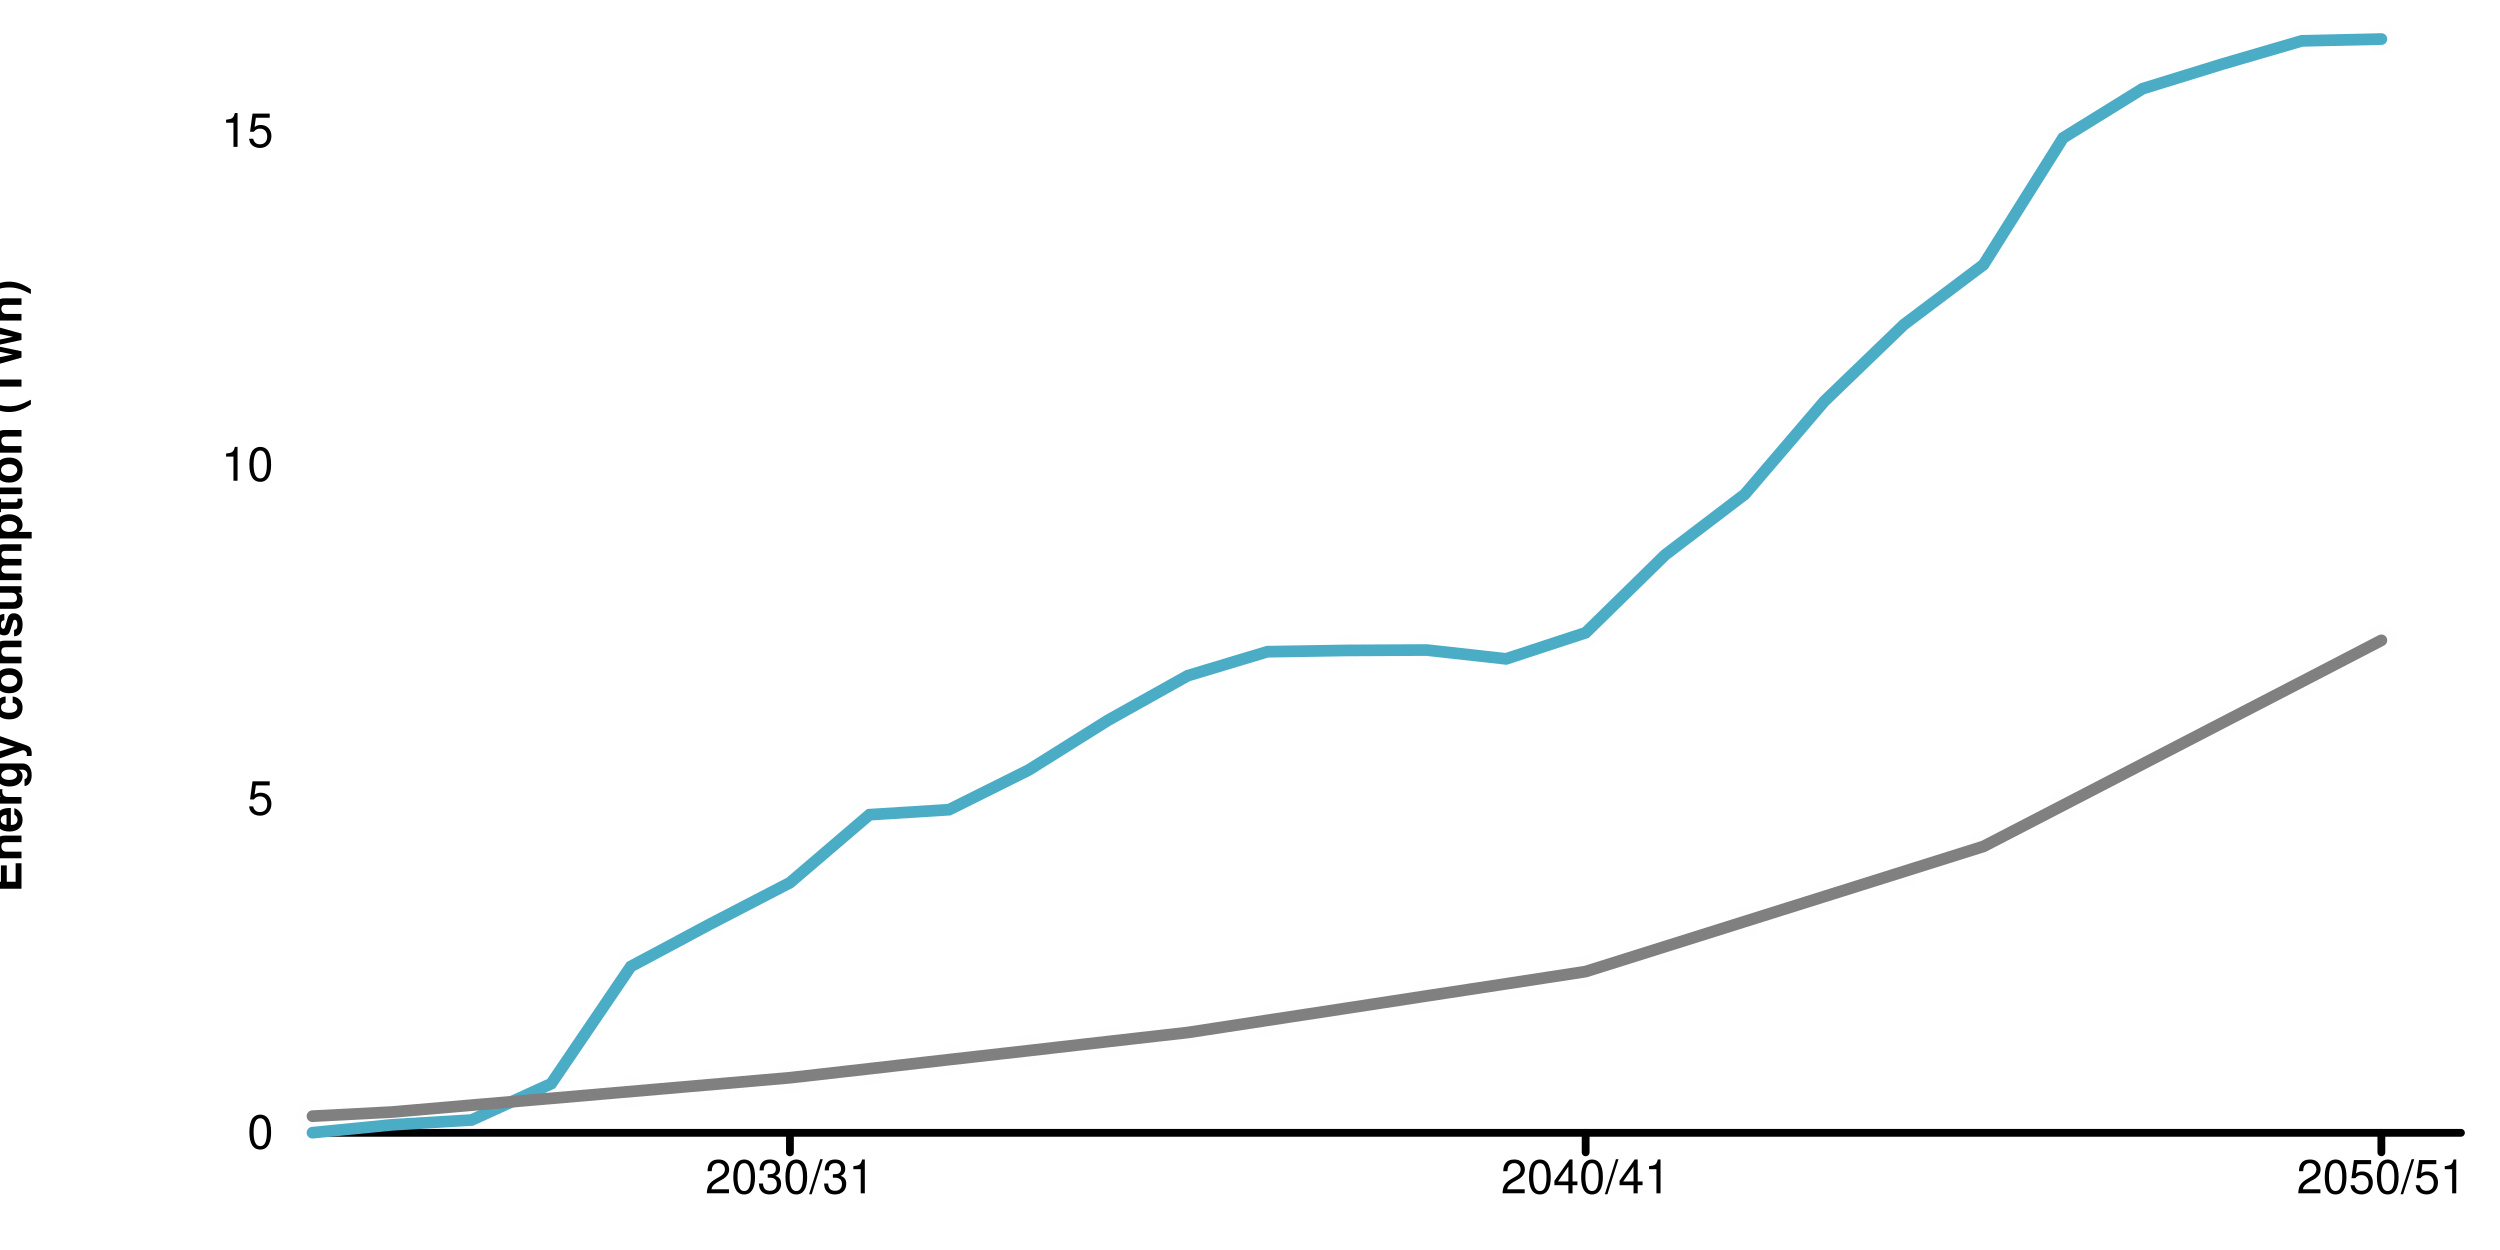
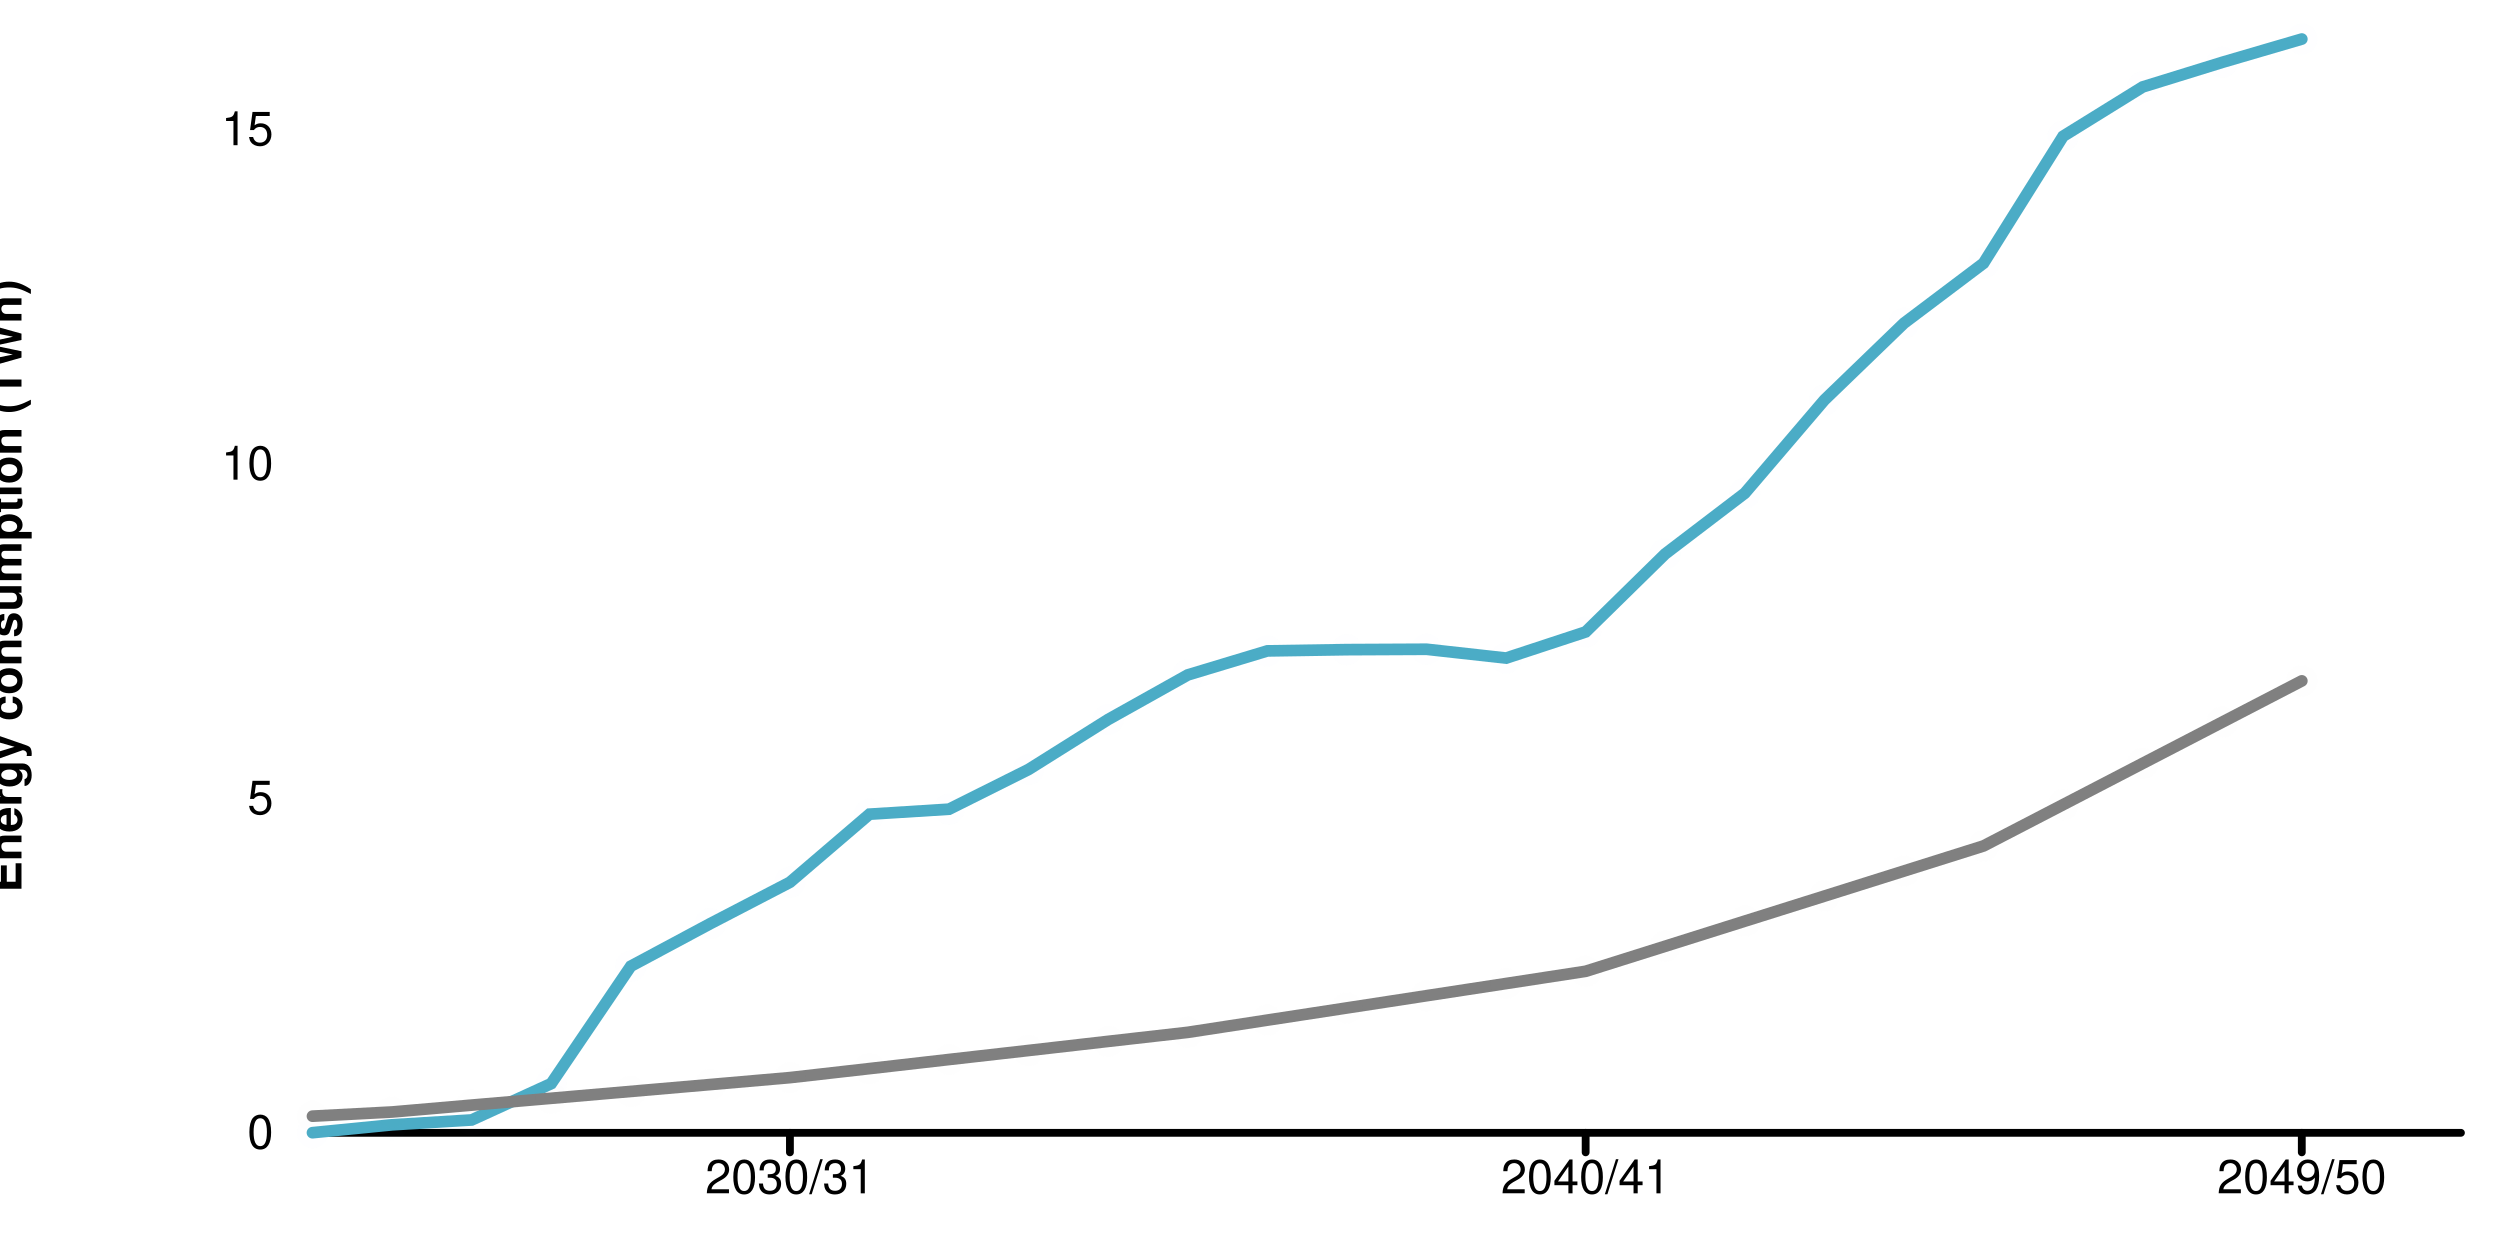
<svg xmlns="http://www.w3.org/2000/svg" width="640" height="320" viewBox="0 0 640 320" preserveAspectRatio="xMinYMin meet" overflow="visible" class="oi-chart-main" data-type="line-chart">
  <defs>
    <style>
	.series path.line { fill-opacity: 0; }
	.series path.line.dotted { stroke-dasharray: 12 20 }
	.series:hover path.line, .series.on path.line { stroke-width: 5; }
	.series .marker { opacity:0.01; }
	.series:hover .marker, .series.active .marker, .series .marker.selected { opacity:1!important; }
	.series .marker:hover, .series .marker.on { r: 6px!important; fill: black; }
	.grid { font-family: "Helvetica Neue",Helvetica,Arial,"Lucida Grande",sans-serif; }
	.grid line { stroke: rgb(0,0,0); stroke-width: 2; stroke-linecap: round; }
	.grid.grid-x text { text-anchor: middle; dominant-baseline: hanging; transform: translateY(10px); }
	.grid.grid-y text { text-anchor: end; dominant-baseline: middle; transform: translateX(-10px); }
	</style>
  </defs>
  <g class="grid grid-y">
    <line x1="80" y1="290" x2="630" y2="290" data-left="80" />
    <text x="80" y="290" text-anchor="end">0</text>
-     <text x="80" y="204.53" text-anchor="end">5</text>
-     <text x="80" y="119.06" text-anchor="end">10</text>
-     <text x="80" y="33.59" text-anchor="end">15</text>
+     <text x="80" y="204.389" text-anchor="end">5</text>
+     <text x="80" y="118.778" text-anchor="end">10</text>
+     <text x="80" y="33.166" text-anchor="end">15</text>
    <text style="text-anchor:middle;dominant-baseline:hanging;font-weight:bold;transform: translateY(150px) rotate(-90deg);">Energy consumption (TWh)</text>
  </g>
  <g class="grid grid-x">
    <line class="tick" x1="202.222" y1="290" x2="202.222" y2="295" />
    <text x="202.222" y="290" text-anchor="middle">2030/31</text>
    <line class="tick" x1="405.926" y1="290" x2="405.926" y2="295" />
    <text x="405.926" y="290" text-anchor="middle">2040/41</text>
-     <line class="tick" x1="609.63" y1="290" x2="609.63" y2="295" />
-     <text x="609.63" y="290" text-anchor="middle">2050/51</text>
+     <line class="tick" x1="589.259" y1="290" x2="589.259" y2="295" />
+     <text x="589.259" y="290" text-anchor="middle">2049/50</text>
    <text style="text-anchor:middle;dominant-baseline:hanging;font-weight:bold;transform: translateY(150px) rotate(-90deg);" />
  </g>
  <g class="data-layer" role="table">
    <g data-scenario="electrolysers" class="series series-1" tabindex="0" role="row" aria-label="Series: Electrolysers" data-series="1">
-       <path d="M 80.00,289.97L 100.37,287.95L 120.74,286.72L 141.11,277.42L 161.48,247.42L 181.85,236.53L 202.22,225.97L 222.59,208.56L 242.96,207.28L 263.33,197.13L 283.70,184.36L 304.07,172.97L 324.44,166.84L 344.81,166.51L 365.19,166.41L 385.56,168.67L 405.93,161.98L 426.30,142.03L 446.67,126.53L 467.04,102.72L 487.41,83.09L 507.78,67.76L 528.15,35.30L 548.52,22.70L 568.89,16.41L 589.26,10.46L 609.63,10.00" id="Electrolysers" class="line" stroke="#4BACC6" stroke-width="3" stroke-linecap="round" />
+       <path d="M 80.00,289.97L 100.37,287.95L 120.74,286.71L 141.11,277.40L 161.48,247.35L 181.85,236.44L 202.22,225.86L 222.59,208.43L 242.96,207.15L 263.33,196.97L 283.70,184.18L 304.07,172.78L 324.44,166.63L 344.81,166.31L 365.19,166.21L 385.56,168.47L 405.93,161.77L 426.30,141.79L 446.67,126.26L 467.04,102.41L 487.41,82.75L 507.78,67.39L 528.15,34.88L 548.52,22.26L 568.89,15.96L 589.26,10.00" id="Electrolysers" class="line" stroke="#4BACC6" stroke-width="3" stroke-linecap="round" />
      <circle class="marker" cx="80.00" cy="289.97" data-y="0.002" data-x="2024/25" data-i="0" data-series="1" r="4" fill="#4BACC6" roll="cell" />
      <circle class="marker" cx="100.37" cy="287.95" data-y="0.120" data-x="2025/26" data-i="1" data-series="1" r="4" fill="#4BACC6" roll="cell" />
-       <circle class="marker" cx="120.74" cy="286.72" data-y="0.192" data-x="2026/27" data-i="2" data-series="1" r="4" fill="#4BACC6" roll="cell" />
-       <circle class="marker" cx="141.11" cy="277.42" data-y="0.736" data-x="2027/28" data-i="3" data-series="1" r="4" fill="#4BACC6" roll="cell" />
-       <circle class="marker" cx="161.48" cy="247.42" data-y="2.491" data-x="2028/29" data-i="4" data-series="1" r="4" fill="#4BACC6" roll="cell" />
-       <circle class="marker" cx="181.85" cy="236.53" data-y="3.128" data-x="2029/30" data-i="5" data-series="1" r="4" fill="#4BACC6" roll="cell" />
-       <circle class="marker" cx="202.22" cy="225.97" data-y="3.746" data-x="2030/31" data-i="6" data-series="1" r="4" fill="#4BACC6" roll="cell" />
-       <circle class="marker" cx="222.59" cy="208.56" data-y="4.764" data-x="2031/32" data-i="7" data-series="1" r="4" fill="#4BACC6" roll="cell" />
-       <circle class="marker" cx="242.96" cy="207.28" data-y="4.839" data-x="2032/33" data-i="8" data-series="1" r="4" fill="#4BACC6" roll="cell" />
-       <circle class="marker" cx="263.33" cy="197.13" data-y="5.433" data-x="2033/34" data-i="9" data-series="1" r="4" fill="#4BACC6" roll="cell" />
-       <circle class="marker" cx="283.70" cy="184.36" data-y="6.180" data-x="2034/35" data-i="10" data-series="1" r="4" fill="#4BACC6" roll="cell" />
-       <circle class="marker" cx="304.07" cy="172.97" data-y="6.846" data-x="2035/36" data-i="11" data-series="1" r="4" fill="#4BACC6" roll="cell" />
-       <circle class="marker" cx="324.44" cy="166.84" data-y="7.205" data-x="2036/37" data-i="12" data-series="1" r="4" fill="#4BACC6" roll="cell" />
-       <circle class="marker" cx="344.81" cy="166.51" data-y="7.224" data-x="2037/38" data-i="13" data-series="1" r="4" fill="#4BACC6" roll="cell" />
-       <circle class="marker" cx="365.19" cy="166.41" data-y="7.230" data-x="2038/39" data-i="14" data-series="1" r="4" fill="#4BACC6" roll="cell" />
-       <circle class="marker" cx="385.56" cy="168.67" data-y="7.098" data-x="2039/40" data-i="15" data-series="1" r="4" fill="#4BACC6" roll="cell" />
-       <circle class="marker" cx="405.93" cy="161.98" data-y="7.489" data-x="2040/41" data-i="16" data-series="1" r="4" fill="#4BACC6" roll="cell" />
-       <circle class="marker" cx="426.30" cy="142.03" data-y="8.656" data-x="2041/42" data-i="17" data-series="1" r="4" fill="#4BACC6" roll="cell" />
-       <circle class="marker" cx="446.67" cy="126.53" data-y="9.563" data-x="2042/43" data-i="18" data-series="1" r="4" fill="#4BACC6" roll="cell" />
-       <circle class="marker" cx="467.04" cy="102.72" data-y="10.956" data-x="2043/44" data-i="19" data-series="1" r="4" fill="#4BACC6" roll="cell" />
-       <circle class="marker" cx="487.41" cy="83.09" data-y="12.104" data-x="2044/45" data-i="20" data-series="1" r="4" fill="#4BACC6" roll="cell" />
-       <circle class="marker" cx="507.78" cy="67.76" data-y="13.001" data-x="2045/46" data-i="21" data-series="1" r="4" fill="#4BACC6" roll="cell" />
-       <circle class="marker" cx="528.15" cy="35.30" data-y="14.900" data-x="2046/47" data-i="22" data-series="1" r="4" fill="#4BACC6" roll="cell" />
-       <circle class="marker" cx="548.52" cy="22.70" data-y="15.637" data-x="2047/48" data-i="23" data-series="1" r="4" fill="#4BACC6" roll="cell" />
-       <circle class="marker" cx="568.89" cy="16.41" data-y="16.005" data-x="2048/49" data-i="24" data-series="1" r="4" fill="#4BACC6" roll="cell" />
-       <circle class="marker" cx="589.26" cy="10.46" data-y="16.353" data-x="2049/50" data-i="25" data-series="1" r="4" fill="#4BACC6" roll="cell" />
-       <circle class="marker" cx="609.63" cy="10.00" data-y="16.380" data-x="2050/51" data-i="26" data-series="1" r="4" fill="#4BACC6" roll="cell" />
+       <circle class="marker" cx="120.74" cy="286.71" data-y="0.192" data-x="2026/27" data-i="2" data-series="1" r="4" fill="#4BACC6" roll="cell" />
+       <circle class="marker" cx="141.11" cy="277.40" data-y="0.736" data-x="2027/28" data-i="3" data-series="1" r="4" fill="#4BACC6" roll="cell" />
+       <circle class="marker" cx="161.48" cy="247.35" data-y="2.491" data-x="2028/29" data-i="4" data-series="1" r="4" fill="#4BACC6" roll="cell" />
+       <circle class="marker" cx="181.85" cy="236.44" data-y="3.128" data-x="2029/30" data-i="5" data-series="1" r="4" fill="#4BACC6" roll="cell" />
+       <circle class="marker" cx="202.22" cy="225.86" data-y="3.746" data-x="2030/31" data-i="6" data-series="1" r="4" fill="#4BACC6" roll="cell" />
+       <circle class="marker" cx="222.59" cy="208.43" data-y="4.764" data-x="2031/32" data-i="7" data-series="1" r="4" fill="#4BACC6" roll="cell" />
+       <circle class="marker" cx="242.96" cy="207.15" data-y="4.839" data-x="2032/33" data-i="8" data-series="1" r="4" fill="#4BACC6" roll="cell" />
+       <circle class="marker" cx="263.33" cy="196.97" data-y="5.433" data-x="2033/34" data-i="9" data-series="1" r="4" fill="#4BACC6" roll="cell" />
+       <circle class="marker" cx="283.70" cy="184.18" data-y="6.180" data-x="2034/35" data-i="10" data-series="1" r="4" fill="#4BACC6" roll="cell" />
+       <circle class="marker" cx="304.07" cy="172.78" data-y="6.846" data-x="2035/36" data-i="11" data-series="1" r="4" fill="#4BACC6" roll="cell" />
+       <circle class="marker" cx="324.44" cy="166.63" data-y="7.205" data-x="2036/37" data-i="12" data-series="1" r="4" fill="#4BACC6" roll="cell" />
+       <circle class="marker" cx="344.81" cy="166.31" data-y="7.224" data-x="2037/38" data-i="13" data-series="1" r="4" fill="#4BACC6" roll="cell" />
+       <circle class="marker" cx="365.19" cy="166.21" data-y="7.230" data-x="2038/39" data-i="14" data-series="1" r="4" fill="#4BACC6" roll="cell" />
+       <circle class="marker" cx="385.56" cy="168.47" data-y="7.098" data-x="2039/40" data-i="15" data-series="1" r="4" fill="#4BACC6" roll="cell" />
+       <circle class="marker" cx="405.93" cy="161.77" data-y="7.489" data-x="2040/41" data-i="16" data-series="1" r="4" fill="#4BACC6" roll="cell" />
+       <circle class="marker" cx="426.30" cy="141.79" data-y="8.656" data-x="2041/42" data-i="17" data-series="1" r="4" fill="#4BACC6" roll="cell" />
+       <circle class="marker" cx="446.67" cy="126.26" data-y="9.563" data-x="2042/43" data-i="18" data-series="1" r="4" fill="#4BACC6" roll="cell" />
+       <circle class="marker" cx="467.04" cy="102.41" data-y="10.956" data-x="2043/44" data-i="19" data-series="1" r="4" fill="#4BACC6" roll="cell" />
+       <circle class="marker" cx="487.41" cy="82.75" data-y="12.104" data-x="2044/45" data-i="20" data-series="1" r="4" fill="#4BACC6" roll="cell" />
+       <circle class="marker" cx="507.78" cy="67.39" data-y="13.001" data-x="2045/46" data-i="21" data-series="1" r="4" fill="#4BACC6" roll="cell" />
+       <circle class="marker" cx="528.15" cy="34.88" data-y="14.900" data-x="2046/47" data-i="22" data-series="1" r="4" fill="#4BACC6" roll="cell" />
+       <circle class="marker" cx="548.52" cy="22.26" data-y="15.637" data-x="2047/48" data-i="23" data-series="1" r="4" fill="#4BACC6" roll="cell" />
+       <circle class="marker" cx="568.89" cy="15.96" data-y="16.005" data-x="2048/49" data-i="24" data-series="1" r="4" fill="#4BACC6" roll="cell" />
+       <circle class="marker" cx="589.26" cy="10.00" data-y="16.353" data-x="2049/50" data-i="25" data-series="1" r="4" fill="#4BACC6" roll="cell" />
    </g>
    <g data-scenario="large-industry-fuel-switching" class="series series-2" tabindex="0" role="row" aria-label="Series: Large industry Fuel Switching" data-series="2">
-       <path d="M 80.00,285.74L 100.37,284.68L 120.74,282.92L 141.11,281.18L 161.48,279.42L 181.85,277.66L 202.22,275.90L 222.59,273.59L 242.96,271.26L 263.33,268.96L 283.70,266.63L 304.07,264.32L 324.44,261.20L 344.81,258.09L 365.19,254.96L 385.56,251.85L 405.93,248.72L 426.30,242.31L 446.67,235.90L 467.04,229.50L 487.41,223.09L 507.78,216.68L 528.15,206.14L 548.52,195.59L 568.89,185.04L 589.26,174.50L 609.63,163.93" id="Large industry Fuel Switching" class="line" stroke="#808080" stroke-width="3" stroke-linecap="round" />
+       <path d="M 80.00,285.74L 100.37,284.67L 120.74,282.91L 141.11,281.16L 161.48,279.40L 181.85,277.64L 202.22,275.87L 222.59,273.56L 242.96,271.23L 263.33,268.92L 283.70,266.59L 304.07,264.28L 324.44,261.15L 344.81,258.03L 365.19,254.90L 385.56,251.78L 405.93,248.65L 426.30,242.23L 446.67,235.81L 467.04,229.40L 487.41,222.98L 507.78,216.56L 528.15,206.00L 548.52,195.43L 568.89,184.87L 589.26,174.31" id="Large industry Fuel Switching" class="line" stroke="#808080" stroke-width="3" stroke-linecap="round" />
      <circle class="marker" cx="80.00" cy="285.74" data-y="0.249" data-x="2024/25" data-i="0" data-series="2" r="4" fill="#808080" roll="cell" />
-       <circle class="marker" cx="100.37" cy="284.68" data-y="0.311" data-x="2025/26" data-i="1" data-series="2" r="4" fill="#808080" roll="cell" />
-       <circle class="marker" cx="120.74" cy="282.92" data-y="0.414" data-x="2026/27" data-i="2" data-series="2" r="4" fill="#808080" roll="cell" />
-       <circle class="marker" cx="141.11" cy="281.18" data-y="0.516" data-x="2027/28" data-i="3" data-series="2" r="4" fill="#808080" roll="cell" />
-       <circle class="marker" cx="161.48" cy="279.42" data-y="0.619" data-x="2028/29" data-i="4" data-series="2" r="4" fill="#808080" roll="cell" />
-       <circle class="marker" cx="181.85" cy="277.66" data-y="0.722" data-x="2029/30" data-i="5" data-series="2" r="4" fill="#808080" roll="cell" />
-       <circle class="marker" cx="202.22" cy="275.90" data-y="0.825" data-x="2030/31" data-i="6" data-series="2" r="4" fill="#808080" roll="cell" />
-       <circle class="marker" cx="222.59" cy="273.59" data-y="0.960" data-x="2031/32" data-i="7" data-series="2" r="4" fill="#808080" roll="cell" />
-       <circle class="marker" cx="242.96" cy="271.26" data-y="1.096" data-x="2032/33" data-i="8" data-series="2" r="4" fill="#808080" roll="cell" />
-       <circle class="marker" cx="263.33" cy="268.96" data-y="1.231" data-x="2033/34" data-i="9" data-series="2" r="4" fill="#808080" roll="cell" />
-       <circle class="marker" cx="283.70" cy="266.63" data-y="1.367" data-x="2034/35" data-i="10" data-series="2" r="4" fill="#808080" roll="cell" />
-       <circle class="marker" cx="304.07" cy="264.32" data-y="1.502" data-x="2035/36" data-i="11" data-series="2" r="4" fill="#808080" roll="cell" />
-       <circle class="marker" cx="324.44" cy="261.20" data-y="1.685" data-x="2036/37" data-i="12" data-series="2" r="4" fill="#808080" roll="cell" />
-       <circle class="marker" cx="344.81" cy="258.09" data-y="1.867" data-x="2037/38" data-i="13" data-series="2" r="4" fill="#808080" roll="cell" />
-       <circle class="marker" cx="365.19" cy="254.96" data-y="2.050" data-x="2038/39" data-i="14" data-series="2" r="4" fill="#808080" roll="cell" />
-       <circle class="marker" cx="385.56" cy="251.85" data-y="2.232" data-x="2039/40" data-i="15" data-series="2" r="4" fill="#808080" roll="cell" />
-       <circle class="marker" cx="405.93" cy="248.72" data-y="2.415" data-x="2040/41" data-i="16" data-series="2" r="4" fill="#808080" roll="cell" />
-       <circle class="marker" cx="426.30" cy="242.31" data-y="2.790" data-x="2041/42" data-i="17" data-series="2" r="4" fill="#808080" roll="cell" />
-       <circle class="marker" cx="446.67" cy="235.90" data-y="3.165" data-x="2042/43" data-i="18" data-series="2" r="4" fill="#808080" roll="cell" />
-       <circle class="marker" cx="467.04" cy="229.50" data-y="3.539" data-x="2043/44" data-i="19" data-series="2" r="4" fill="#808080" roll="cell" />
-       <circle class="marker" cx="487.41" cy="223.09" data-y="3.914" data-x="2044/45" data-i="20" data-series="2" r="4" fill="#808080" roll="cell" />
-       <circle class="marker" cx="507.78" cy="216.68" data-y="4.289" data-x="2045/46" data-i="21" data-series="2" r="4" fill="#808080" roll="cell" />
-       <circle class="marker" cx="528.15" cy="206.14" data-y="4.906" data-x="2046/47" data-i="22" data-series="2" r="4" fill="#808080" roll="cell" />
-       <circle class="marker" cx="548.52" cy="195.59" data-y="5.523" data-x="2047/48" data-i="23" data-series="2" r="4" fill="#808080" roll="cell" />
-       <circle class="marker" cx="568.89" cy="185.04" data-y="6.140" data-x="2048/49" data-i="24" data-series="2" r="4" fill="#808080" roll="cell" />
-       <circle class="marker" cx="589.26" cy="174.50" data-y="6.757" data-x="2049/50" data-i="25" data-series="2" r="4" fill="#808080" roll="cell" />
-       <circle class="marker" cx="609.63" cy="163.93" data-y="7.375" data-x="2050/51" data-i="26" data-series="2" r="4" fill="#808080" roll="cell" />
+       <circle class="marker" cx="100.37" cy="284.67" data-y="0.311" data-x="2025/26" data-i="1" data-series="2" r="4" fill="#808080" roll="cell" />
+       <circle class="marker" cx="120.74" cy="282.91" data-y="0.414" data-x="2026/27" data-i="2" data-series="2" r="4" fill="#808080" roll="cell" />
+       <circle class="marker" cx="141.11" cy="281.16" data-y="0.516" data-x="2027/28" data-i="3" data-series="2" r="4" fill="#808080" roll="cell" />
+       <circle class="marker" cx="161.48" cy="279.40" data-y="0.619" data-x="2028/29" data-i="4" data-series="2" r="4" fill="#808080" roll="cell" />
+       <circle class="marker" cx="181.85" cy="277.64" data-y="0.722" data-x="2029/30" data-i="5" data-series="2" r="4" fill="#808080" roll="cell" />
+       <circle class="marker" cx="202.22" cy="275.87" data-y="0.825" data-x="2030/31" data-i="6" data-series="2" r="4" fill="#808080" roll="cell" />
+       <circle class="marker" cx="222.59" cy="273.56" data-y="0.960" data-x="2031/32" data-i="7" data-series="2" r="4" fill="#808080" roll="cell" />
+       <circle class="marker" cx="242.96" cy="271.23" data-y="1.096" data-x="2032/33" data-i="8" data-series="2" r="4" fill="#808080" roll="cell" />
+       <circle class="marker" cx="263.33" cy="268.92" data-y="1.231" data-x="2033/34" data-i="9" data-series="2" r="4" fill="#808080" roll="cell" />
+       <circle class="marker" cx="283.70" cy="266.59" data-y="1.367" data-x="2034/35" data-i="10" data-series="2" r="4" fill="#808080" roll="cell" />
+       <circle class="marker" cx="304.07" cy="264.28" data-y="1.502" data-x="2035/36" data-i="11" data-series="2" r="4" fill="#808080" roll="cell" />
+       <circle class="marker" cx="324.44" cy="261.15" data-y="1.685" data-x="2036/37" data-i="12" data-series="2" r="4" fill="#808080" roll="cell" />
+       <circle class="marker" cx="344.81" cy="258.03" data-y="1.867" data-x="2037/38" data-i="13" data-series="2" r="4" fill="#808080" roll="cell" />
+       <circle class="marker" cx="365.19" cy="254.90" data-y="2.050" data-x="2038/39" data-i="14" data-series="2" r="4" fill="#808080" roll="cell" />
+       <circle class="marker" cx="385.56" cy="251.78" data-y="2.232" data-x="2039/40" data-i="15" data-series="2" r="4" fill="#808080" roll="cell" />
+       <circle class="marker" cx="405.93" cy="248.65" data-y="2.415" data-x="2040/41" data-i="16" data-series="2" r="4" fill="#808080" roll="cell" />
+       <circle class="marker" cx="426.30" cy="242.23" data-y="2.790" data-x="2041/42" data-i="17" data-series="2" r="4" fill="#808080" roll="cell" />
+       <circle class="marker" cx="446.67" cy="235.81" data-y="3.165" data-x="2042/43" data-i="18" data-series="2" r="4" fill="#808080" roll="cell" />
+       <circle class="marker" cx="467.04" cy="229.40" data-y="3.539" data-x="2043/44" data-i="19" data-series="2" r="4" fill="#808080" roll="cell" />
+       <circle class="marker" cx="487.41" cy="222.98" data-y="3.914" data-x="2044/45" data-i="20" data-series="2" r="4" fill="#808080" roll="cell" />
+       <circle class="marker" cx="507.78" cy="216.56" data-y="4.289" data-x="2045/46" data-i="21" data-series="2" r="4" fill="#808080" roll="cell" />
+       <circle class="marker" cx="528.15" cy="206.00" data-y="4.906" data-x="2046/47" data-i="22" data-series="2" r="4" fill="#808080" roll="cell" />
+       <circle class="marker" cx="548.52" cy="195.43" data-y="5.523" data-x="2047/48" data-i="23" data-series="2" r="4" fill="#808080" roll="cell" />
+       <circle class="marker" cx="568.89" cy="184.87" data-y="6.140" data-x="2048/49" data-i="24" data-series="2" r="4" fill="#808080" roll="cell" />
+       <circle class="marker" cx="589.26" cy="174.31" data-y="6.757" data-x="2049/50" data-i="25" data-series="2" r="4" fill="#808080" roll="cell" />
    </g>
  </g>
</svg>
